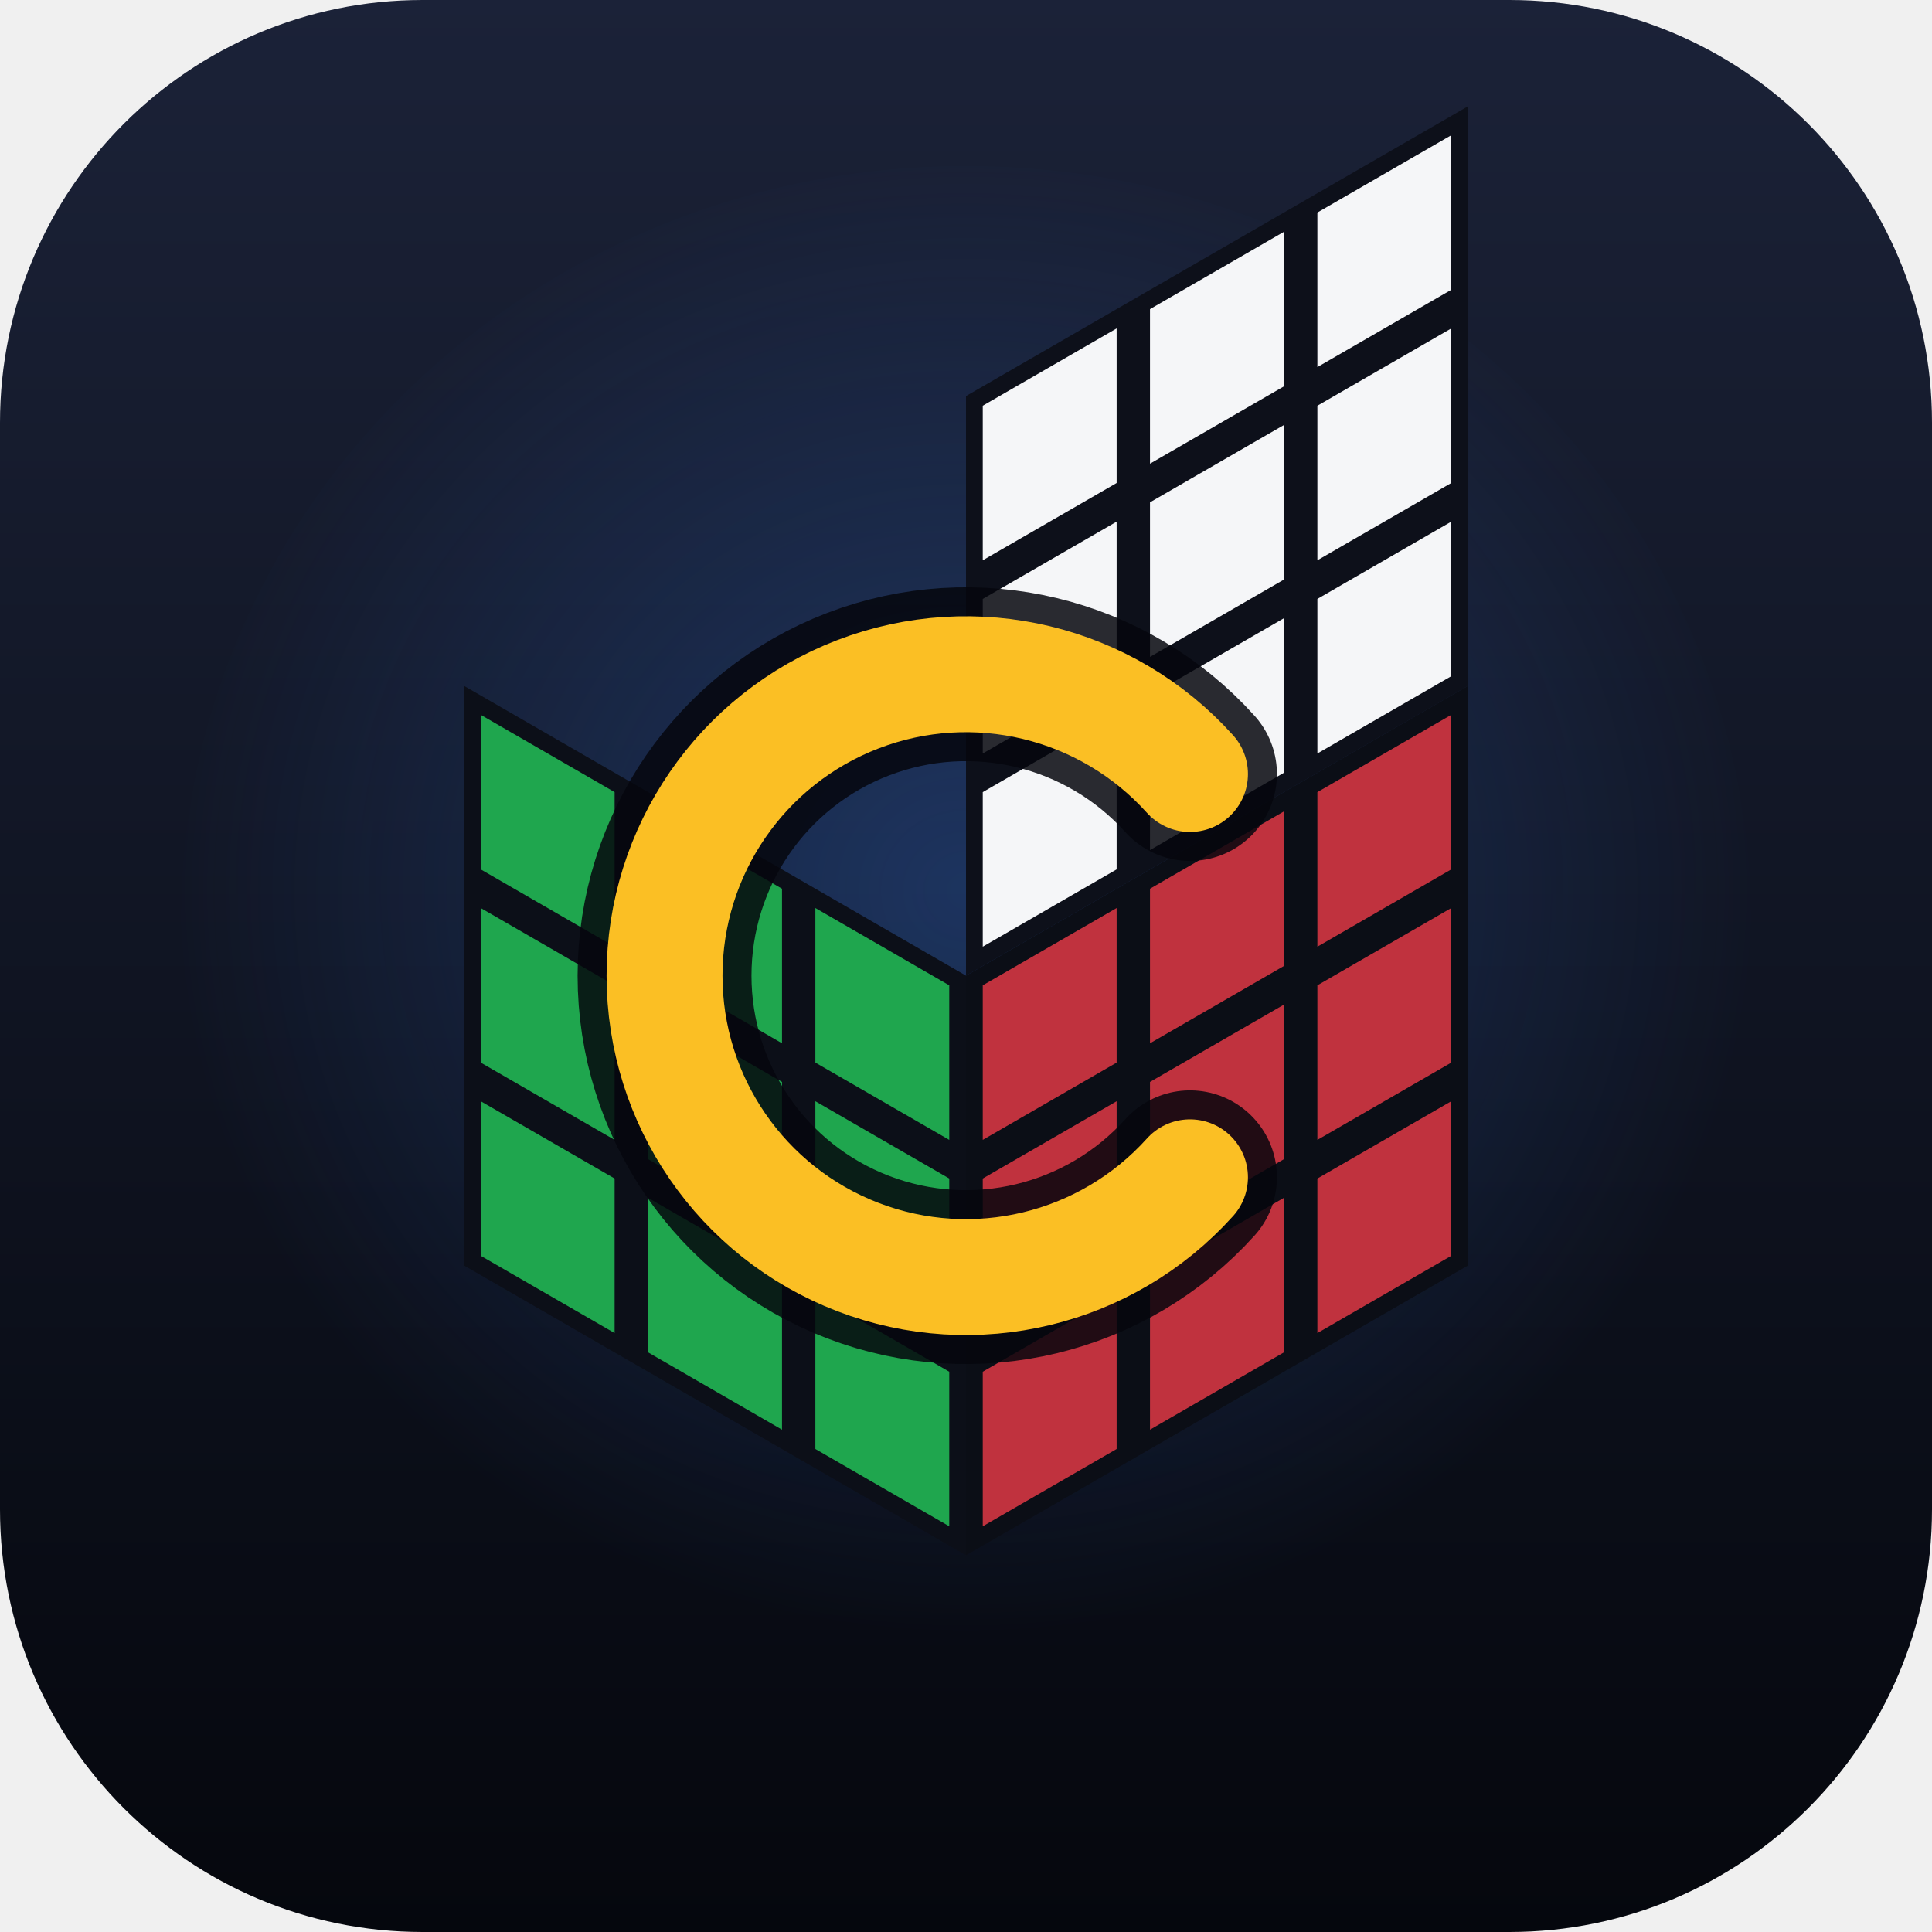
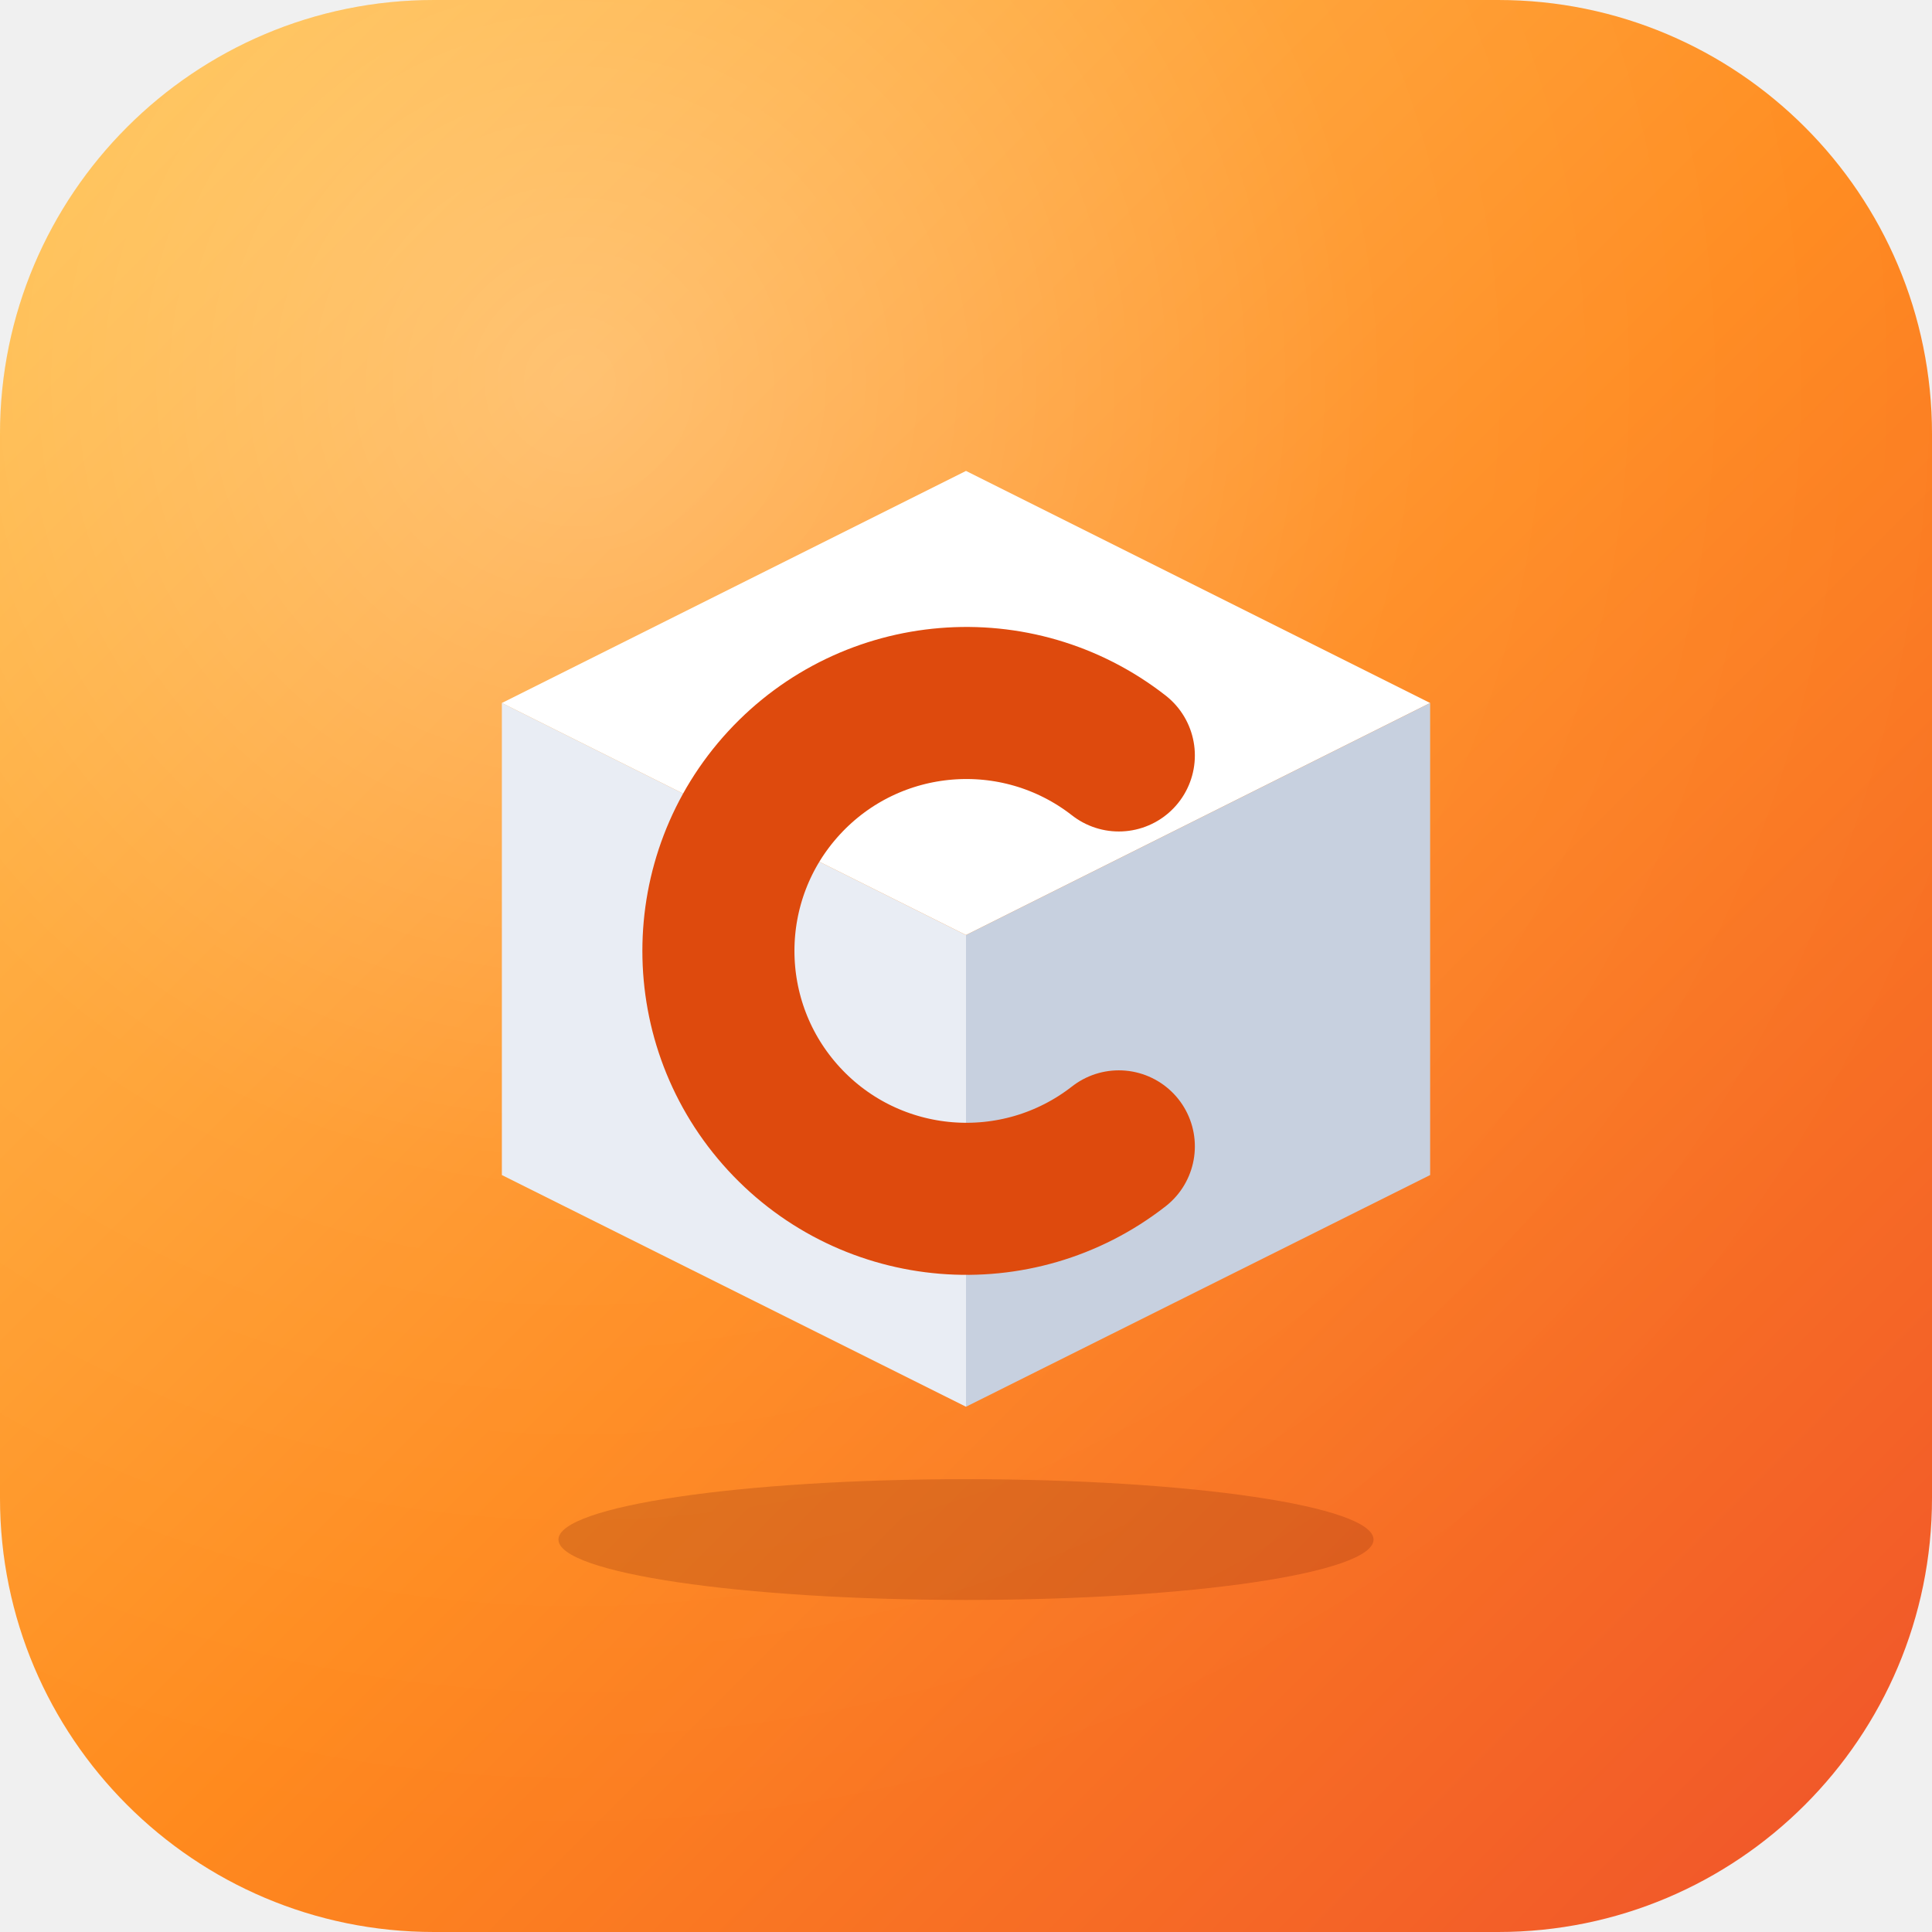
- <svg xmlns="http://www.w3.org/2000/svg" viewBox="0 0 128 128">
+ <svg xmlns="http://www.w3.org/2000/svg" viewBox="0 0 512 512" width="512" height="512">
  <defs>
-     <linearGradient id="bg" x1="0" y1="0" x2="0" y2="1">
-       <stop offset="0" stop-color="#1b2238" />
-       <stop offset="1" stop-color="#05070d" />
+     <linearGradient id="g" x1="0" y1="0" x2="1" y2="1">
+       <stop offset="0" stop-color="#FFC24A" />
+       <stop offset="0.52" stop-color="#FF8A1E" />
+       <stop offset="1" stop-color="#EF512B" />
    </linearGradient>
-     <radialGradient id="glow" cx="0.5" cy="0.48" r="0.5">
-       <stop offset="0" stop-color="#3b82f6" stop-opacity="0.28" />
-       <stop offset="1" stop-color="#3b82f6" stop-opacity="0" />
+     <radialGradient id="hl" cx="0.3" cy="0.2" r="0.75">
+       <stop offset="0" stop-color="#FFFFFF" stop-opacity="0.30" />
+       <stop offset="0.55" stop-color="#FFFFFF" stop-opacity="0.06" />
+       <stop offset="1" stop-color="#FFFFFF" stop-opacity="0" />
    </radialGradient>
  </defs>
-   <rect width="128" height="128" rx="28" fill="url(#bg)" />
-   <ellipse cx="64" cy="61" rx="52" ry="50" fill="url(#glow)" />
+   <rect width="512" height="512" rx="115" fill="url(#g)" />
+   <rect width="512" height="512" rx="115" fill="url(#hl)" />
+   <ellipse cx="256" cy="408" rx="108" ry="16" fill="#7A1E04" opacity="0.22" />
  <g stroke-linejoin="round">
-     <path d="M64.00,64.64 L64.00,26.24 L97.26,7.04 L97.26,45.44 Z" fill="#0d101a" />
-     <path d="M64.00,64.64 L64.00,103.04 L30.74,83.84 L30.74,45.44 Z" fill="#0d101a" />
-     <path d="M64.00,64.64 L64.00,103.04 L97.26,83.84 L97.26,45.44 Z" fill="#0d101a" />
-     <path d="M65.11,62.72 L65.11,52.48 L73.98,47.36 L73.98,57.60 Z" fill="#f5f6f8" />
-     <path d="M76.19,56.32 L76.19,46.08 L85.06,40.96 L85.06,51.20 Z" fill="#f5f6f8" />
-     <path d="M87.28,49.92 L87.28,39.68 L96.15,34.56 L96.15,44.80 Z" fill="#f5f6f8" />
-     <path d="M65.11,49.92 L65.11,39.68 L73.98,34.56 L73.98,44.80 Z" fill="#f5f6f8" />
-     <path d="M76.19,43.52 L76.19,33.28 L85.06,28.16 L85.06,38.40 Z" fill="#f5f6f8" />
-     <path d="M87.28,37.12 L87.28,26.88 L96.15,21.76 L96.15,32.00 Z" fill="#f5f6f8" />
-     <path d="M65.11,37.12 L65.11,26.88 L73.98,21.76 L73.98,32.00 Z" fill="#f5f6f8" />
-     <path d="M76.19,30.72 L76.19,20.48 L85.06,15.36 L85.06,25.60 Z" fill="#f5f6f8" />
-     <path d="M87.28,24.32 L87.28,14.08 L96.15,8.96 L96.15,19.20 Z" fill="#f5f6f8" />
-     <path d="M62.89,65.28 L62.89,75.52 L54.02,70.40 L54.02,60.16 Z" fill="#22b455" />
-     <path d="M51.81,58.88 L51.81,69.12 L42.94,64.00 L42.94,53.76 Z" fill="#22b455" />
-     <path d="M40.72,52.48 L40.72,62.72 L31.85,57.60 L31.85,47.36 Z" fill="#22b455" />
-     <path d="M62.89,78.08 L62.89,88.32 L54.02,83.20 L54.02,72.96 Z" fill="#22b455" />
-     <path d="M51.81,71.68 L51.81,81.92 L42.94,76.80 L42.94,66.56 Z" fill="#22b455" />
-     <path d="M40.72,65.28 L40.72,75.52 L31.85,70.40 L31.85,60.16 Z" fill="#22b455" />
-     <path d="M62.89,90.88 L62.89,101.12 L54.02,96.00 L54.02,85.76 Z" fill="#22b455" />
-     <path d="M51.81,84.48 L51.81,94.72 L42.94,89.60 L42.94,79.36 Z" fill="#22b455" />
-     <path d="M40.72,78.08 L40.72,88.32 L31.85,83.20 L31.85,72.96 Z" fill="#22b455" />
-     <path d="M64.00,64.64 L64.00,103.04 L30.74,83.84 L30.74,45.44 Z" fill="#000" opacity="0.08" />
-     <path d="M65.11,65.28 L65.11,75.52 L73.98,70.40 L73.98,60.16 Z" fill="#e23b49" />
-     <path d="M76.19,58.88 L76.19,69.12 L85.06,64.00 L85.06,53.76 Z" fill="#e23b49" />
-     <path d="M87.28,52.48 L87.28,62.72 L96.15,57.60 L96.15,47.36 Z" fill="#e23b49" />
-     <path d="M65.11,78.08 L65.11,88.32 L73.98,83.20 L73.98,72.96 Z" fill="#e23b49" />
-     <path d="M76.19,71.68 L76.19,81.92 L85.06,76.80 L85.06,66.56 Z" fill="#e23b49" />
-     <path d="M87.28,65.28 L87.28,75.52 L96.15,70.40 L96.15,60.16 Z" fill="#e23b49" />
-     <path d="M65.11,90.88 L65.11,101.12 L73.98,96.00 L73.98,85.76 Z" fill="#e23b49" />
-     <path d="M76.19,84.48 L76.19,94.72 L85.06,89.60 L85.06,79.36 Z" fill="#e23b49" />
-     <path d="M87.28,78.08 L87.28,88.32 L96.15,83.20 L96.15,72.96 Z" fill="#e23b49" />
-     <path d="M64.00,64.64 L64.00,103.04 L97.26,83.84 L97.26,45.44 Z" fill="#000" opacity="0.15" />
+     <polygon points="256.0,124.8 379.0,186.3 256.0,247.8 133.0,186.3" fill="#FFFFFF" />
+     <polygon points="133.0,186.3 256.0,247.8 256.0,372.8 133.0,311.4" fill="#E9EDF4" />
+     <polygon points="379.0,186.3 379.0,311.4 256.0,372.8 256.0,247.8" fill="#C7D0DF" />
  </g>
-   <g fill="none" stroke-linecap="round">
-     <path d="M78.84 78.00 A 19.97 19.97 0 1 1 78.84 51.28" stroke="#05070d" stroke-opacity="0.85" stroke-width="11.52" />
-     <path d="M78.84 78.00 A 19.97 19.97 0 1 1 78.84 51.28" stroke="#fbbf24" stroke-width="7.68" />
-   </g>
+   <path d="M 296.5 200.2 A 65.7 65.7 0 1 0 296.5 303.8" fill="none" stroke="#DE4A0D" stroke-width="40.3" stroke-linecap="round" />
</svg>
